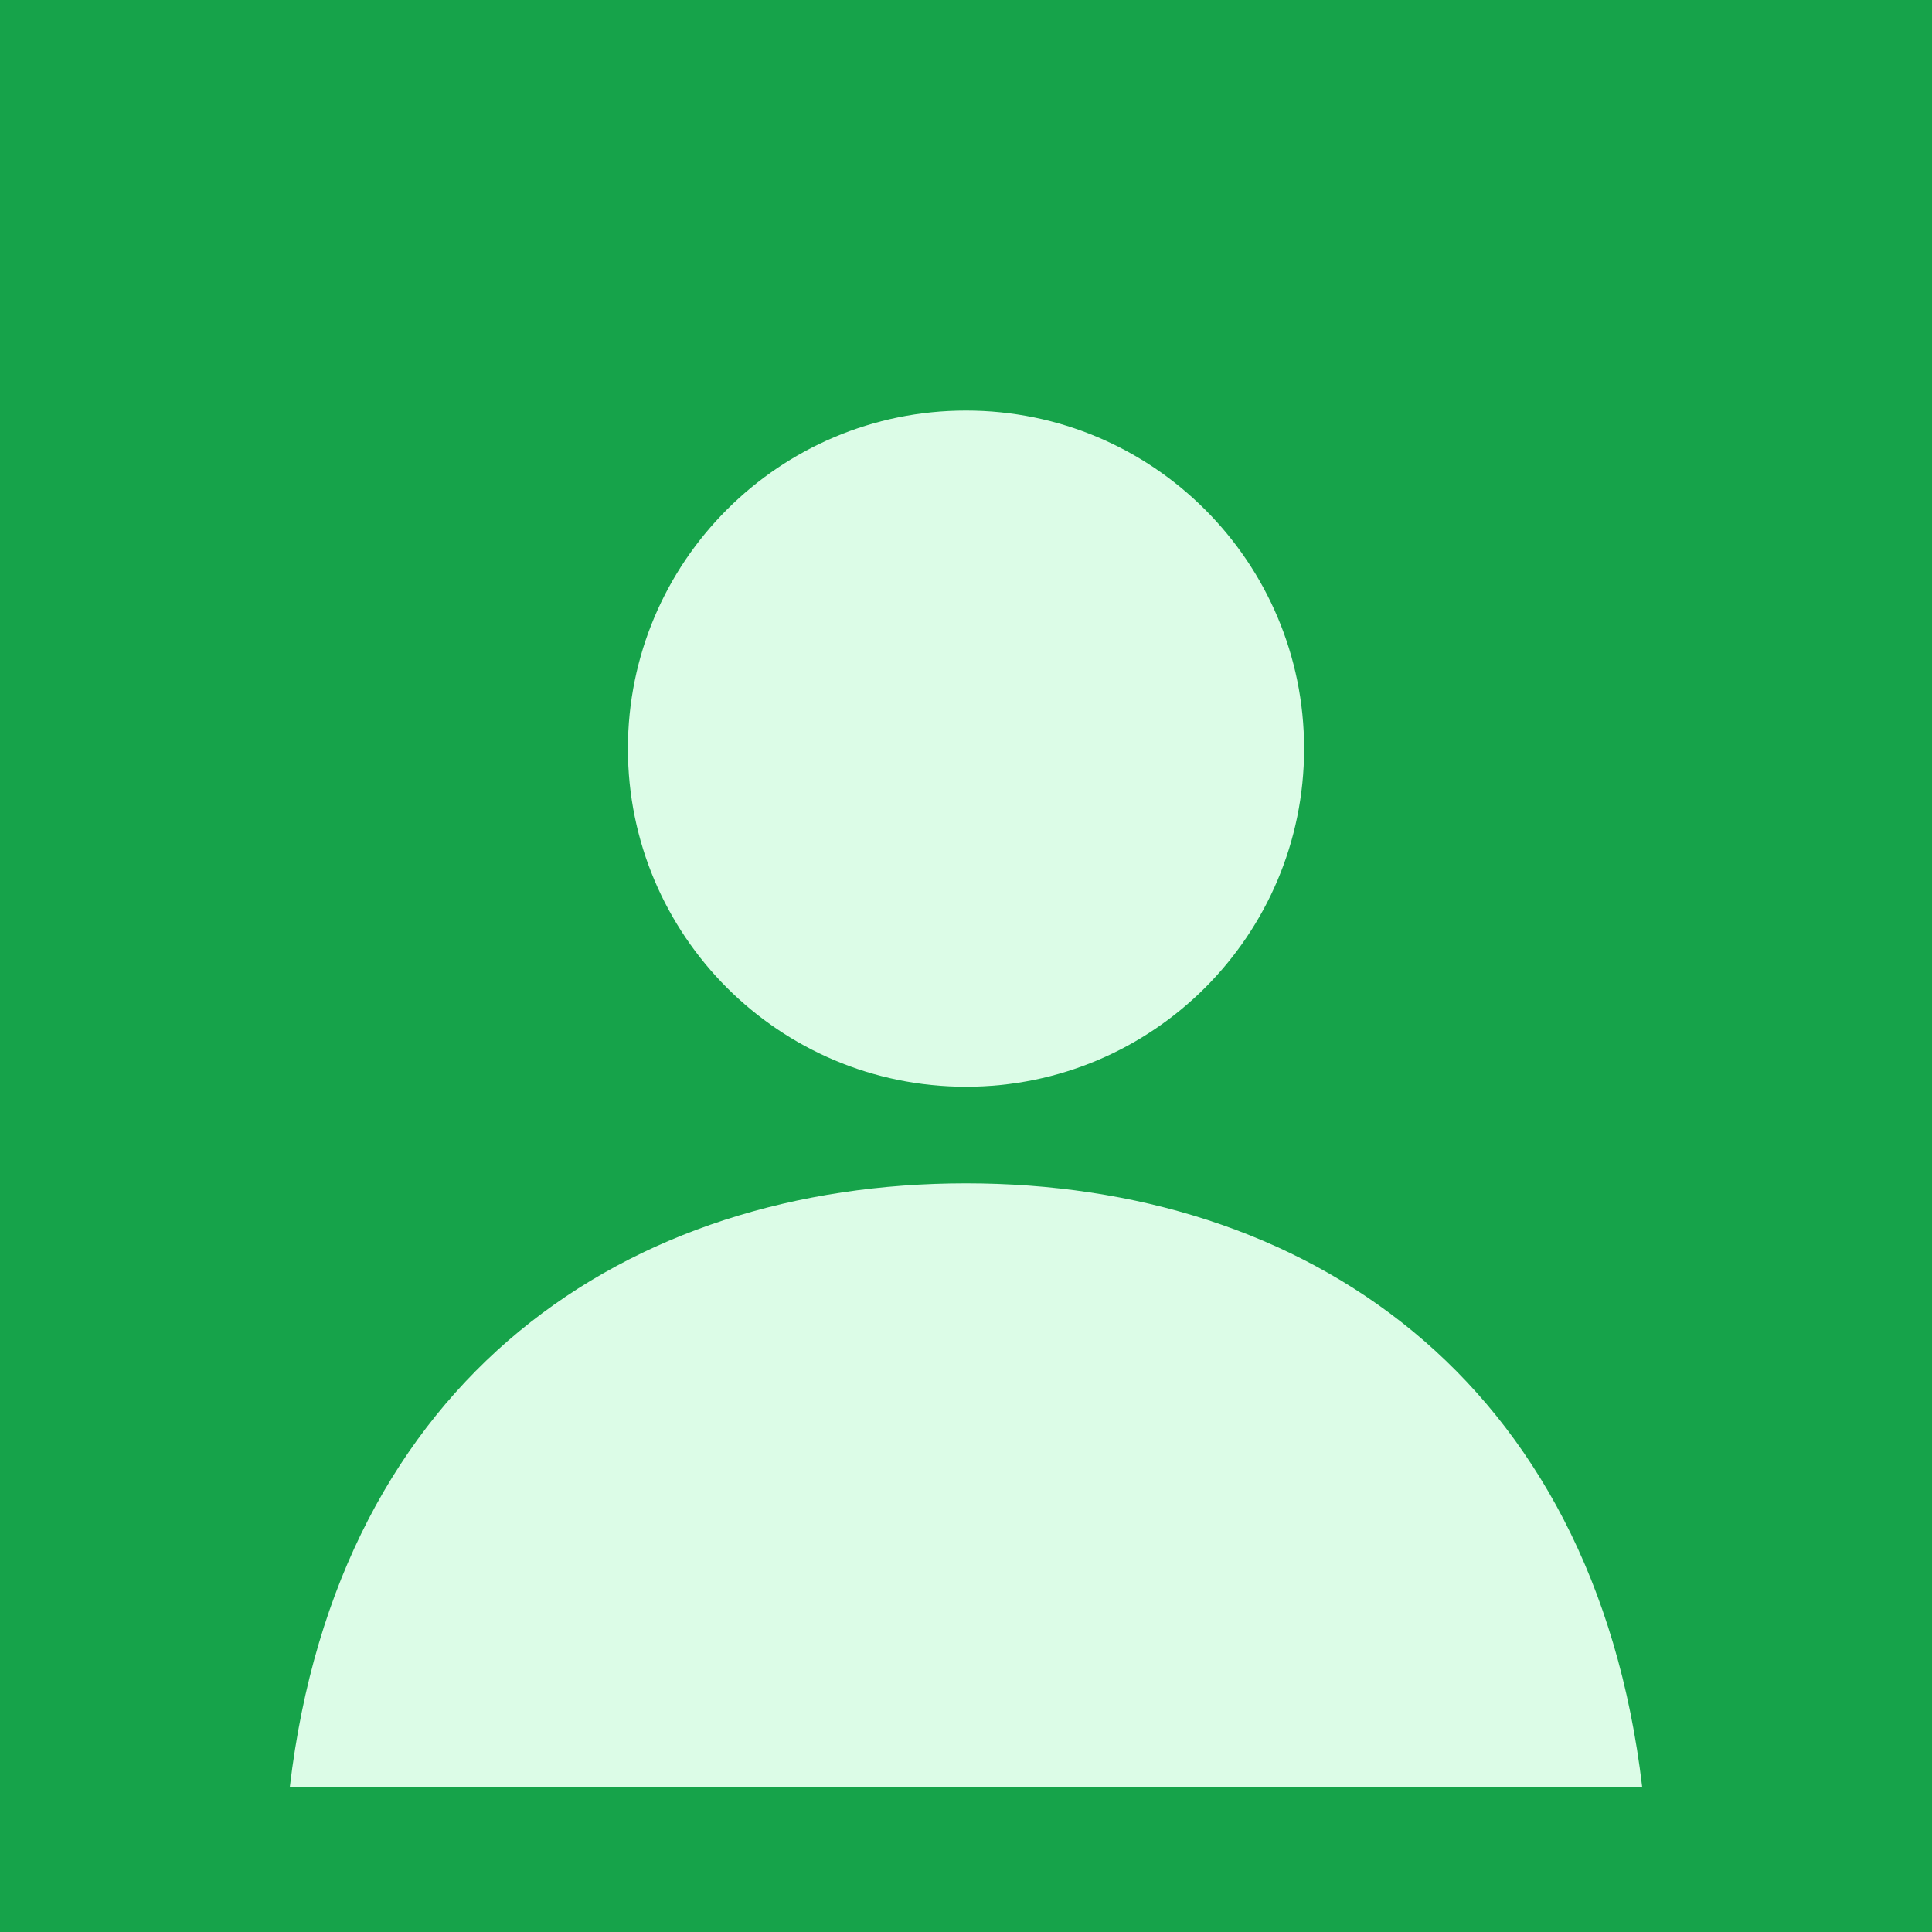
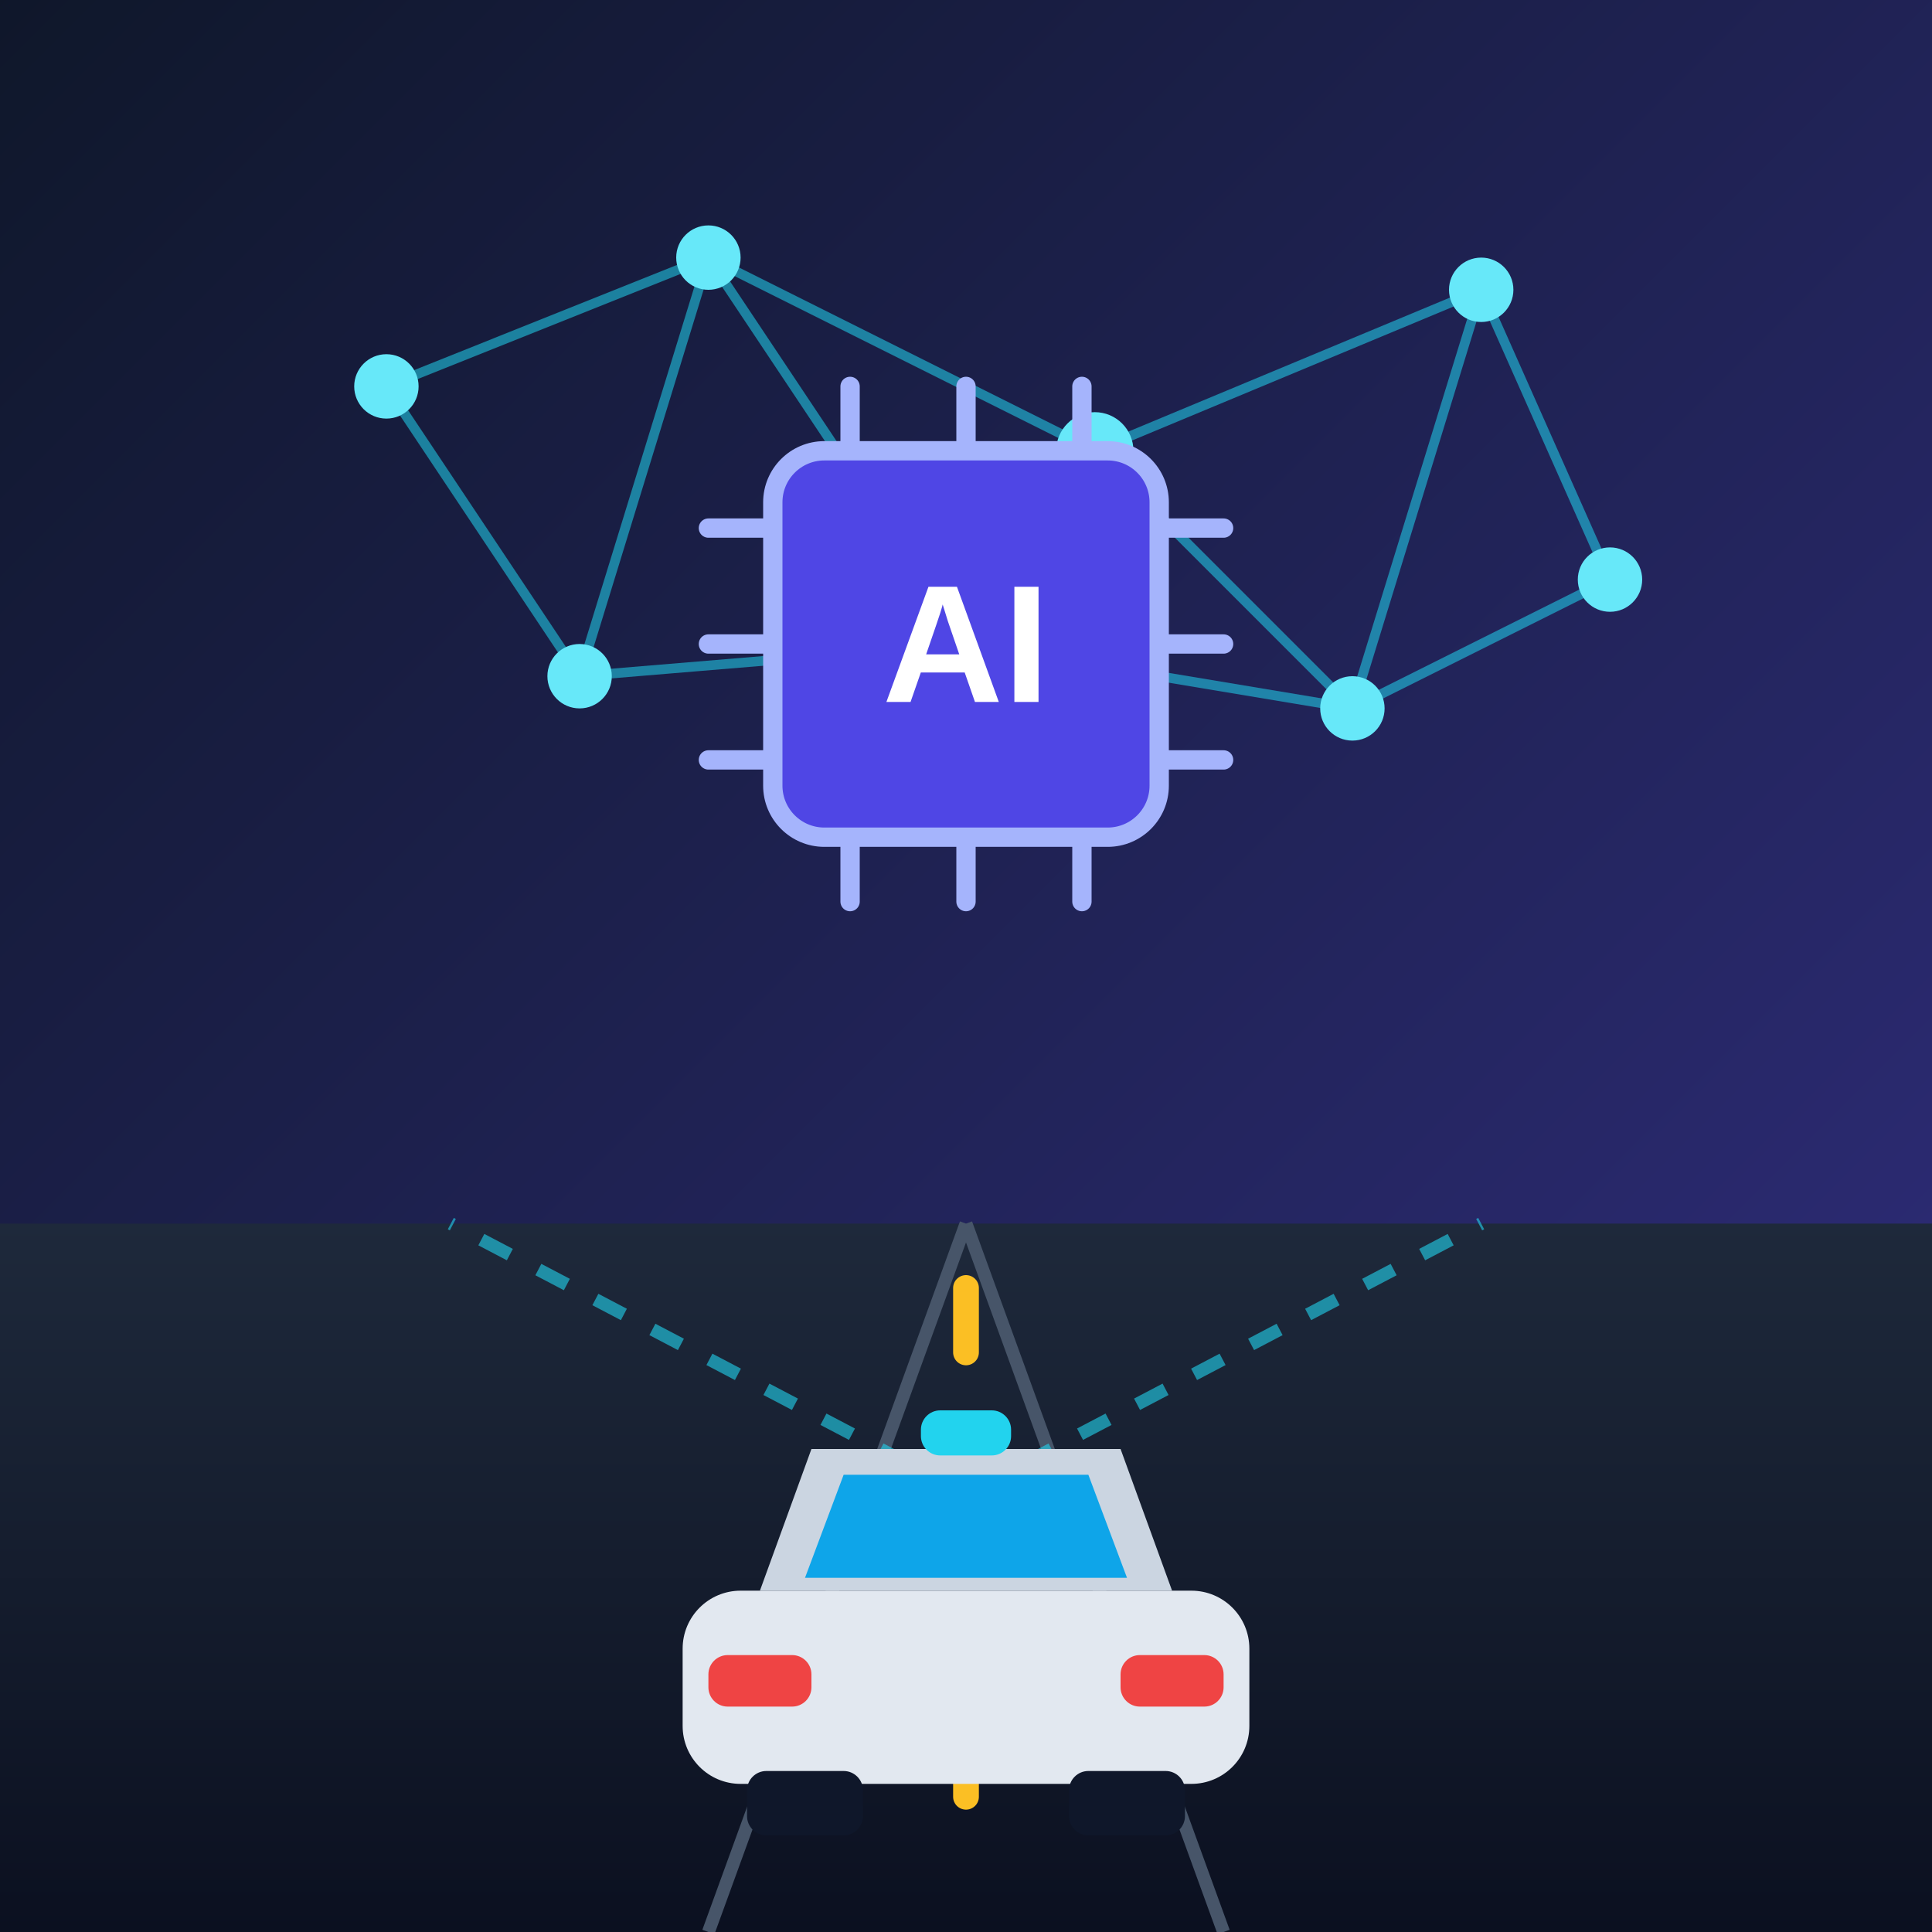
- <svg xmlns="http://www.w3.org/2000/svg" viewBox="0 0 160 160">
-   <rect width="160" height="160" fill="#16a34a" />
-   <circle cx="80" cy="62" r="28" fill="#dcfce7" />
-   <path d="M24 148c4-34 28-50 56-50s52 16 56 50z" fill="#dcfce7" />
+ <svg xmlns="http://www.w3.org/2000/svg" viewBox="0 0 300 300">
+   <defs>
+     <linearGradient id="bg" x1="0" y1="0" x2="1" y2="1">
+       <stop offset="0" stop-color="#0f172a" />
+       <stop offset="1" stop-color="#312e81" />
+     </linearGradient>
+     <linearGradient id="road" x1="0" y1="0" x2="0" y2="1">
+       <stop offset="0" stop-color="#1e293b" />
+       <stop offset="1" stop-color="#0b1020" />
+     </linearGradient>
+   </defs>
+   <rect width="300" height="300" fill="url(#bg)" />
+   <g stroke="#22d3ee" stroke-opacity=".55" stroke-width="1.5" fill="none">
+     <path d="M60 60L110 40L170 70L230 45L250 90" />
+     <path d="M60 60L90 105L150 100L170 70" />
+     <path d="M110 40L150 100L210 110L230 45" />
+     <path d="M250 90L210 110L170 70" />
+     <path d="M90 105L110 40" />
+   </g>
+   <g fill="#67e8f9">
+     <circle cx="60" cy="60" r="5" />
+     <circle cx="110" cy="40" r="5" />
+     <circle cx="170" cy="70" r="6" />
+     <circle cx="230" cy="45" r="5" />
+     <circle cx="250" cy="90" r="5" />
+     <circle cx="90" cy="105" r="5" />
+     <circle cx="150" cy="100" r="6" />
+     <circle cx="210" cy="110" r="5" />
+   </g>
+   <g transform="translate(150 100)">
+     <g stroke="#a5b4fc" stroke-width="3" stroke-linecap="round">
+       <path d="M-18 -30v-10M0 -30v-10M18 -30v-10M-18 30v10M0 30v10M18 30v10M-30 -18h-10M-30 0h-10M-30 18h-10M30 -18h10M30 0h10M30 18h10" />
+     </g>
+     <rect x="-30" y="-30" width="60" height="60" rx="8" fill="#4f46e5" stroke="#a5b4fc" stroke-width="3" />
+     <text x="0" y="9" text-anchor="middle" font-family="Arial, sans-serif" font-weight="700" font-size="26" fill="#fff">AI</text>
+   </g>
+   <path d="M0 190L300 190L300 300L0 300Z" fill="url(#road)" />
+   <path d="M150 190L110 300M150 190L190 300" stroke="#475569" stroke-width="2" />
+   <g stroke="#fbbf24" stroke-width="4" stroke-linecap="round">
+     <path d="M150 200v10M150 225v16M150 255v24" />
+   </g>
+   <path d="M150 232L70 190M150 232L230 190" stroke="#22d3ee" stroke-opacity=".6" stroke-width="2" stroke-dasharray="5 5" />
+   <g transform="translate(150 255)">
+     <rect x="-44" y="-8" width="88" height="30" rx="9" fill="#e2e8f0" />
+     <path d="M-32 -8L-24 -30H24L32 -8Z" fill="#cbd5e1" />
+     <path d="M-25 -10L-19 -26H19L25 -10Z" fill="#0ea5e9" />
+     <rect x="-40" y="2" width="16" height="8" rx="3" fill="#ef4444" />
+     <rect x="24" y="2" width="16" height="8" rx="3" fill="#ef4444" />
+     <rect x="-34" y="20" width="18" height="10" rx="3" fill="#0f172a" />
+     <rect x="16" y="20" width="18" height="10" rx="3" fill="#0f172a" />
+     <rect x="-7" y="-36" width="14" height="7" rx="3" fill="#22d3ee" />
+   </g>
</svg>
